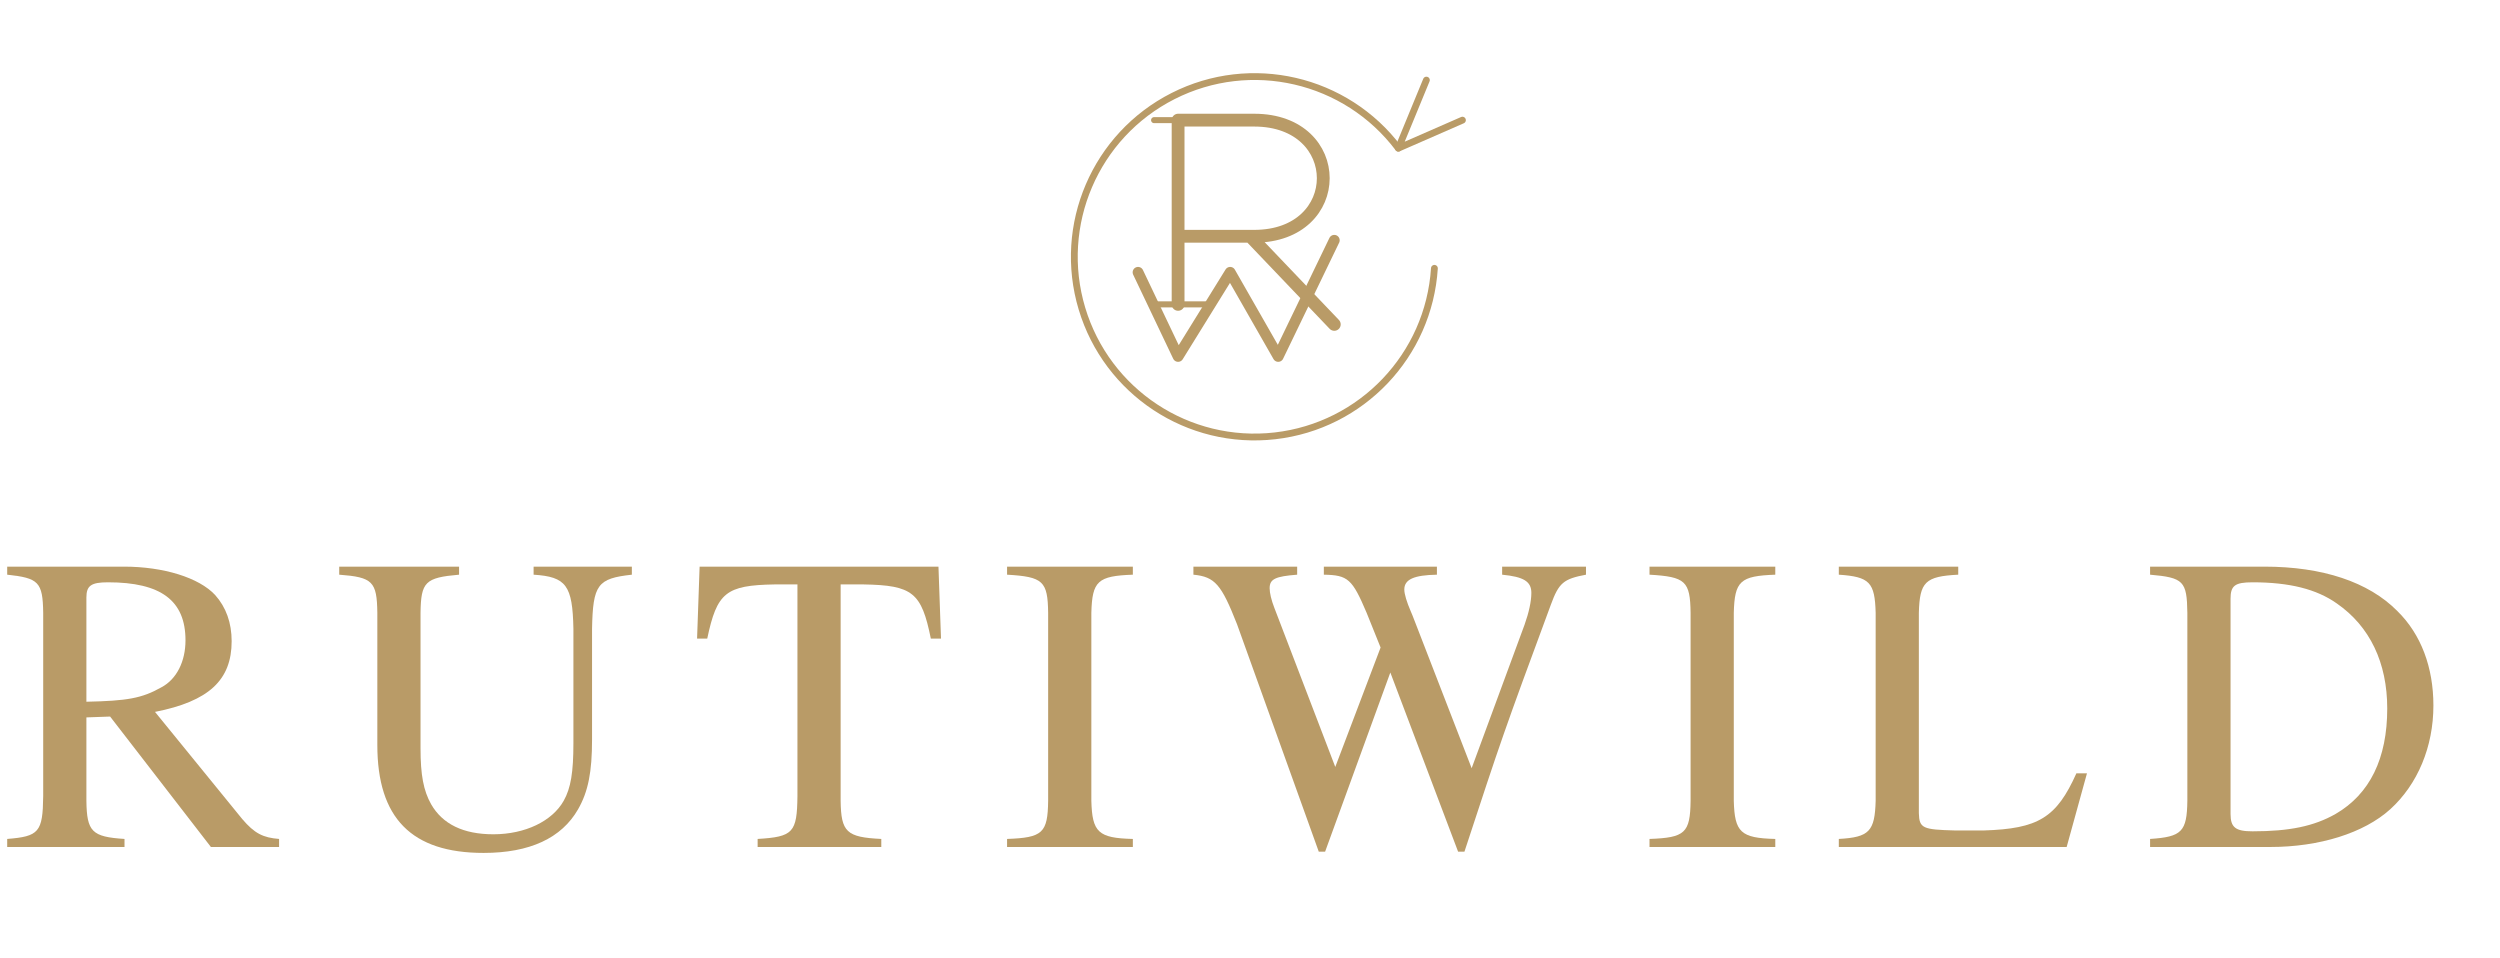
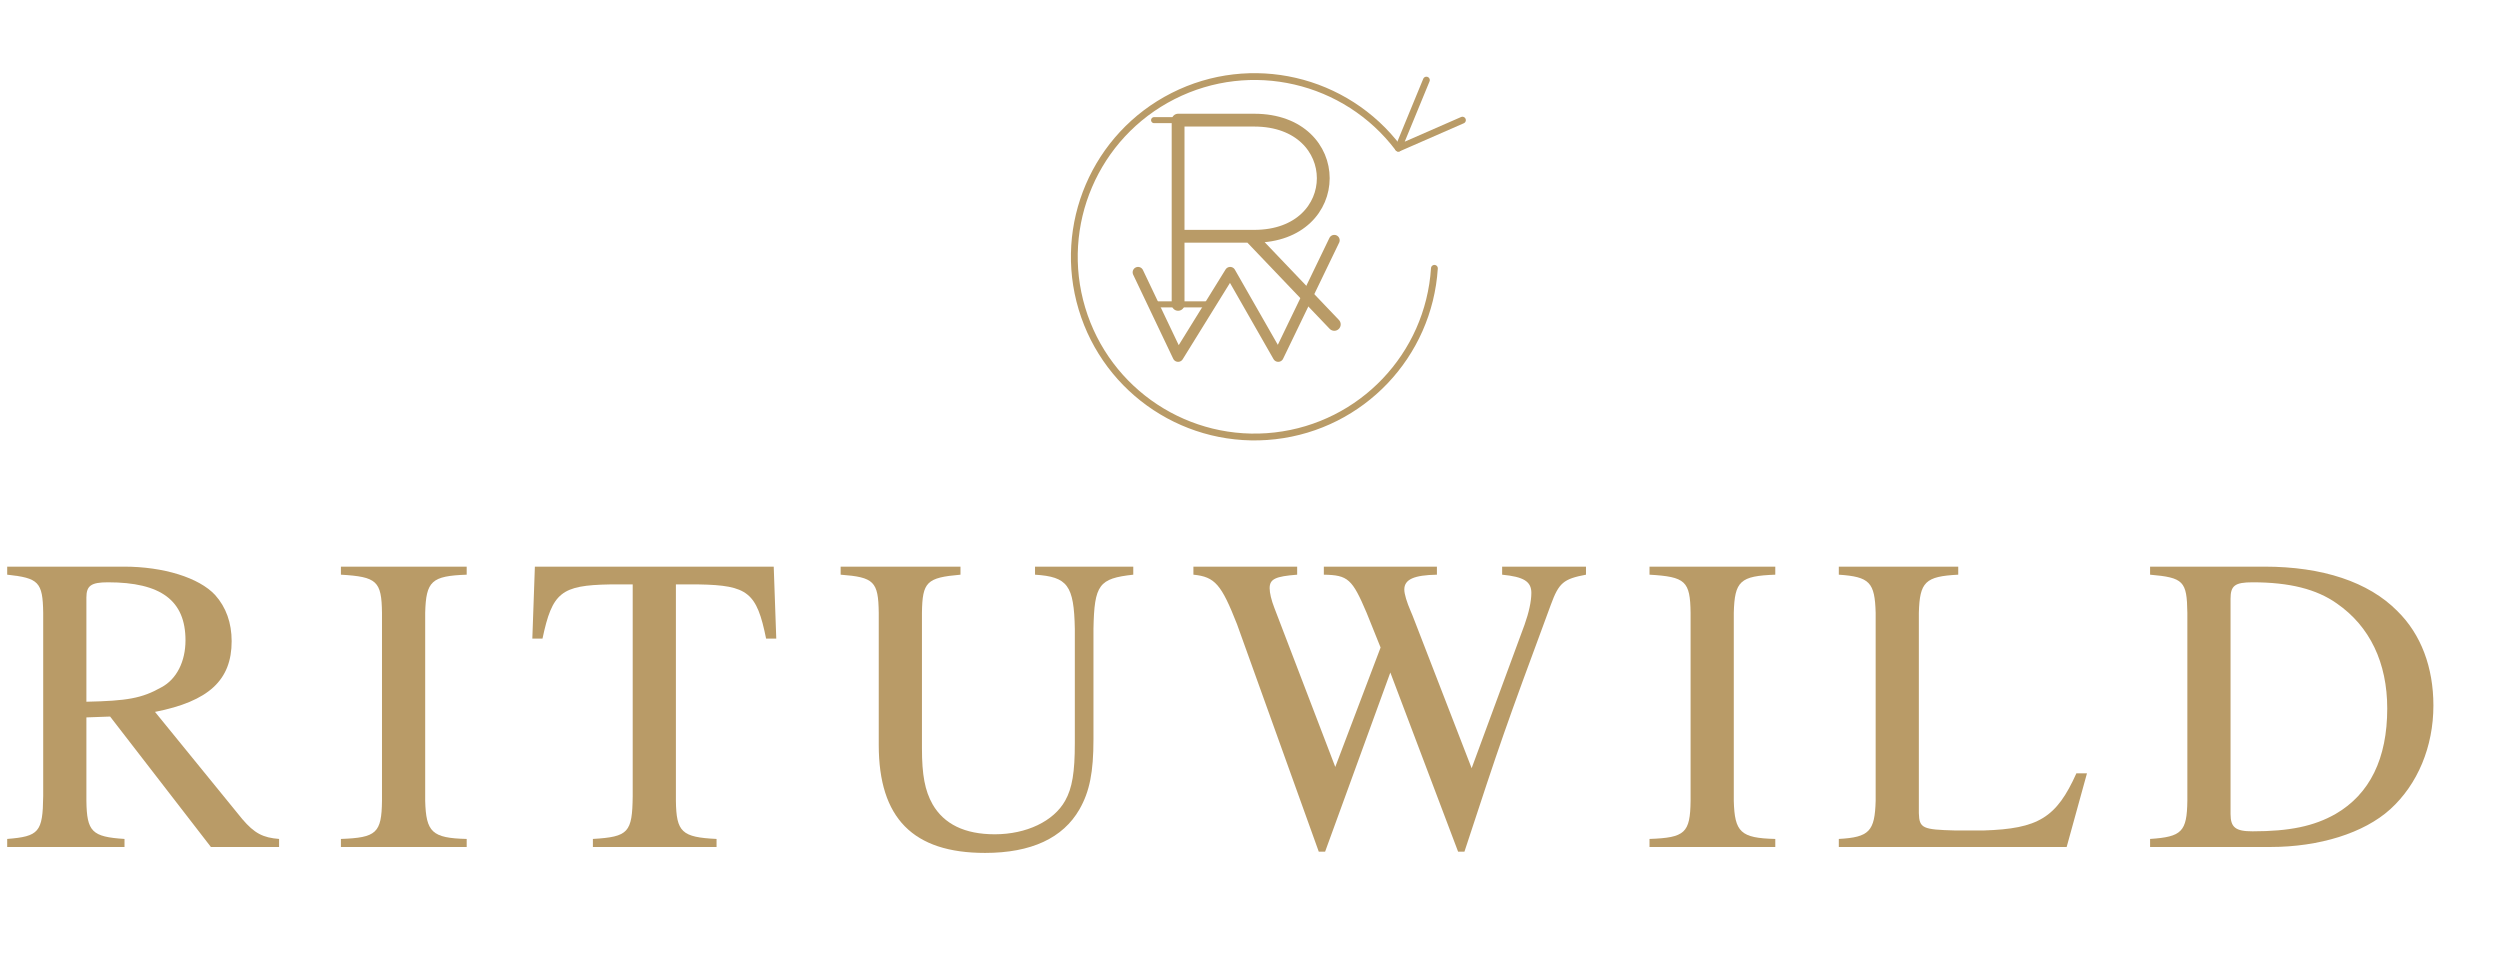
- <svg xmlns="http://www.w3.org/2000/svg" viewBox="0 0 543.1 208" color="#B99B67" fill="#B99B67" role="img" aria-label="RUTIWILD — routines for a life of your own">
+ <svg xmlns="http://www.w3.org/2000/svg" viewBox="0 0 543.1 208" color="#B99B67" fill="#B99B67" role="img" aria-label="RITUWILD — routines for a life of your own">
  <g transform="translate(222 0) scale(.87)">
    <g fill="none" stroke="currentColor" stroke-linecap="round" stroke-linejoin="round">
      <path d="M94 37A45 45 0 1 0 103 67" stroke-width="1.7" />
      <path d="M94 37l7-17m-7 17 16-7" stroke-width="1.7" />
      <path d="M39 76V30h19c23 0 23 29 0 29H40m17 0 21 22" stroke-width="3.2" />
      <path d="M29 68l10 21 13-21 12 21 14-29" stroke-width="2.7" />
      <path d="M33 30h13m-13 46h13" stroke-width="1.5" />
    </g>
  </g>
  <g transform="translate(0 108)">
    <path d="M60.628 74.252C57.132 73.976 55.292 73.056 52.624 69.928L33.672 46.652C45.356 44.352 50.324 39.752 50.324 31.288C50.324 27.332 49.128 23.928 46.736 21.26C43.24 17.488 35.512 15.096 26.956 15.096H1.564V16.844C8.372 17.58 9.292 18.408 9.384 25.124V64.96C9.292 72.78 8.464 73.7 1.564 74.252V76.0H27.048V74.252C19.964 73.792 18.86 72.688 18.768 65.972V47.848L23.92 47.664L45.816 76.0H60.628ZM18.768 21.812C18.768 19.236 19.78 18.5 23.46 18.5C34.96 18.5 40.296 22.456 40.296 31.104C40.296 35.704 38.364 39.568 35.052 41.316C30.82 43.708 27.6 44.26 18.768 44.444Z" />
-     <path d="M137.264 15.096H115.92V16.844C123.004 17.304 124.384 19.144 124.568 28.62V53.46C124.568 59.716 124.016 63.212 122.452 65.972C119.968 70.388 114.08 73.24 107.18 73.24C100.648 73.24 96.14 71.032 93.656 66.708C92.0 63.764 91.356 60.36 91.356 54.564V25.124C91.448 18.408 92.368 17.488 99.728 16.844V15.096H73.692V16.844C80.96 17.396 81.88 18.316 81.972 25.124V53.828C81.972 69.744 89.424 77.288 105.064 77.288C115.092 77.288 121.992 74.068 125.58 67.812C127.788 63.948 128.616 59.716 128.616 52.632V28.62C128.8 18.96 129.812 17.672 137.264 16.844Z" />
-     <path d="M191.452 74.252C183.908 73.884 182.712 72.78 182.62 65.972V18.96H187.588C198.26 19.144 200.192 20.708 202.216 30.736H204.424L203.872 15.096H151.984L151.432 30.736H153.64C155.756 20.708 157.688 19.144 168.268 18.96H173.236V64.96C173.144 72.872 172.316 73.792 164.588 74.252V76.0H191.452Z" />
-     <path d="M218.776 76.0H246.1V74.252C238.556 74.068 237.268 72.78 237.084 65.972V25.124C237.268 18.224 238.464 17.12 246.1 16.844V15.096H218.776V16.844C226.596 17.304 227.608 18.224 227.7 25.124V65.972C227.608 72.964 226.504 73.976 218.776 74.252Z" />
+     <path d="M74.06 76.0H101.384V74.252C93.84 74.068 92.552 72.78 92.368 65.972V25.124C92.552 18.224 93.748 17.12 101.384 16.844V15.096H74.06V16.844C81.88 17.304 82.892 18.224 82.984 25.124V65.972C82.892 72.964 81.788 73.976 74.06 74.252Z" />
+     <path d="M155.664 74.252C148.12 73.884 146.924 72.78 146.832 65.972V18.96H151.8C162.472 19.144 164.404 20.708 166.428 30.736H168.636L168.084 15.096H116.196L115.644 30.736H117.852C119.968 20.708 121.9 19.144 132.48 18.96H137.448V64.96C137.356 72.872 136.528 73.792 128.8 74.252V76.0H155.664Z" />
+     <path d="M246.192 15.096H224.848V16.844C231.932 17.304 233.312 19.144 233.496 28.62V53.46C233.496 59.716 232.944 63.212 231.38 65.972C228.896 70.388 223.008 73.24 216.108 73.24C209.576 73.24 205.068 71.032 202.584 66.708C200.928 63.764 200.284 60.36 200.284 54.564V25.124C200.376 18.408 201.296 17.488 208.656 16.844V15.096H182.62V16.844C189.888 17.396 190.808 18.316 190.9 25.124V53.828C190.9 69.744 198.352 77.288 213.992 77.288C224.02 77.288 230.92 74.068 234.508 67.812C236.716 63.948 237.544 59.716 237.544 52.632V28.62C237.728 18.96 238.74 17.672 246.192 16.844Z" />
    <path d="M344.54 15.096H326.324V16.844C331.016 17.304 332.672 18.316 332.672 20.8C332.672 22.64 332.12 25.124 331.2 27.7L319.7 58.888L307.556 27.516C306.912 25.86 306.636 25.124 306.452 24.756C305.624 22.824 305.072 21.076 305.072 20.064C305.072 17.856 307.188 16.936 312.156 16.844V15.096H287.592V16.844C292.836 16.936 293.756 17.764 296.884 25.124L299.92 32.668L290.076 58.612L276.828 24.02C276.184 22.364 275.816 20.8 275.816 19.788C275.816 17.764 277.104 17.212 281.796 16.844V15.096H259.256V16.844C263.948 17.304 265.328 18.96 268.732 27.608L286.488 77.012H287.868L302.036 38.096L316.756 77.012H318.136C326.048 52.908 326.692 50.976 336.904 23.376C338.652 18.592 339.664 17.764 344.54 16.844Z" />
    <path d="M358.34 76.0H385.664V74.252C378.12 74.068 376.832 72.78 376.648 65.972V25.124C376.832 18.224 378.028 17.12 385.664 16.844V15.096H358.34V16.844C366.16 17.304 367.172 18.224 367.264 25.124V65.972C367.172 72.964 366.068 73.976 358.34 74.252Z" />
    <path d="M425.408 15.096H399.464V16.844C406.18 17.304 407.284 18.5 407.468 25.124V65.972C407.284 72.596 406.088 73.884 399.464 74.252V76.0H448.96L453.376 59.992H451.076C446.752 69.652 442.796 72.044 430.928 72.412H424.764C417.68 72.228 416.944 71.952 416.852 68.64V25.124C417.036 18.408 418.232 17.212 425.408 16.844Z" />
    <path d="M467.084 76.0H493.212C503.884 76.0 513.544 72.964 519.248 67.812C525.228 62.384 528.632 54.196 528.632 45.272C528.632 36.992 525.964 29.816 520.812 24.756C514.556 18.408 504.528 15.096 491.924 15.096H467.084V16.844C474.352 17.488 475.088 18.224 475.18 25.124V65.972C475.088 72.688 473.984 73.792 467.084 74.252ZM484.564 22.088C484.564 19.236 485.484 18.5 489.348 18.5C497.352 18.5 503.24 19.972 507.656 23.1C514.832 28.068 518.604 35.98 518.604 45.916C518.604 56.772 514.832 64.5 507.38 68.824C502.688 71.492 497.352 72.596 489.348 72.596C485.668 72.596 484.564 71.768 484.564 68.824Z" />
  </g>
</svg>
